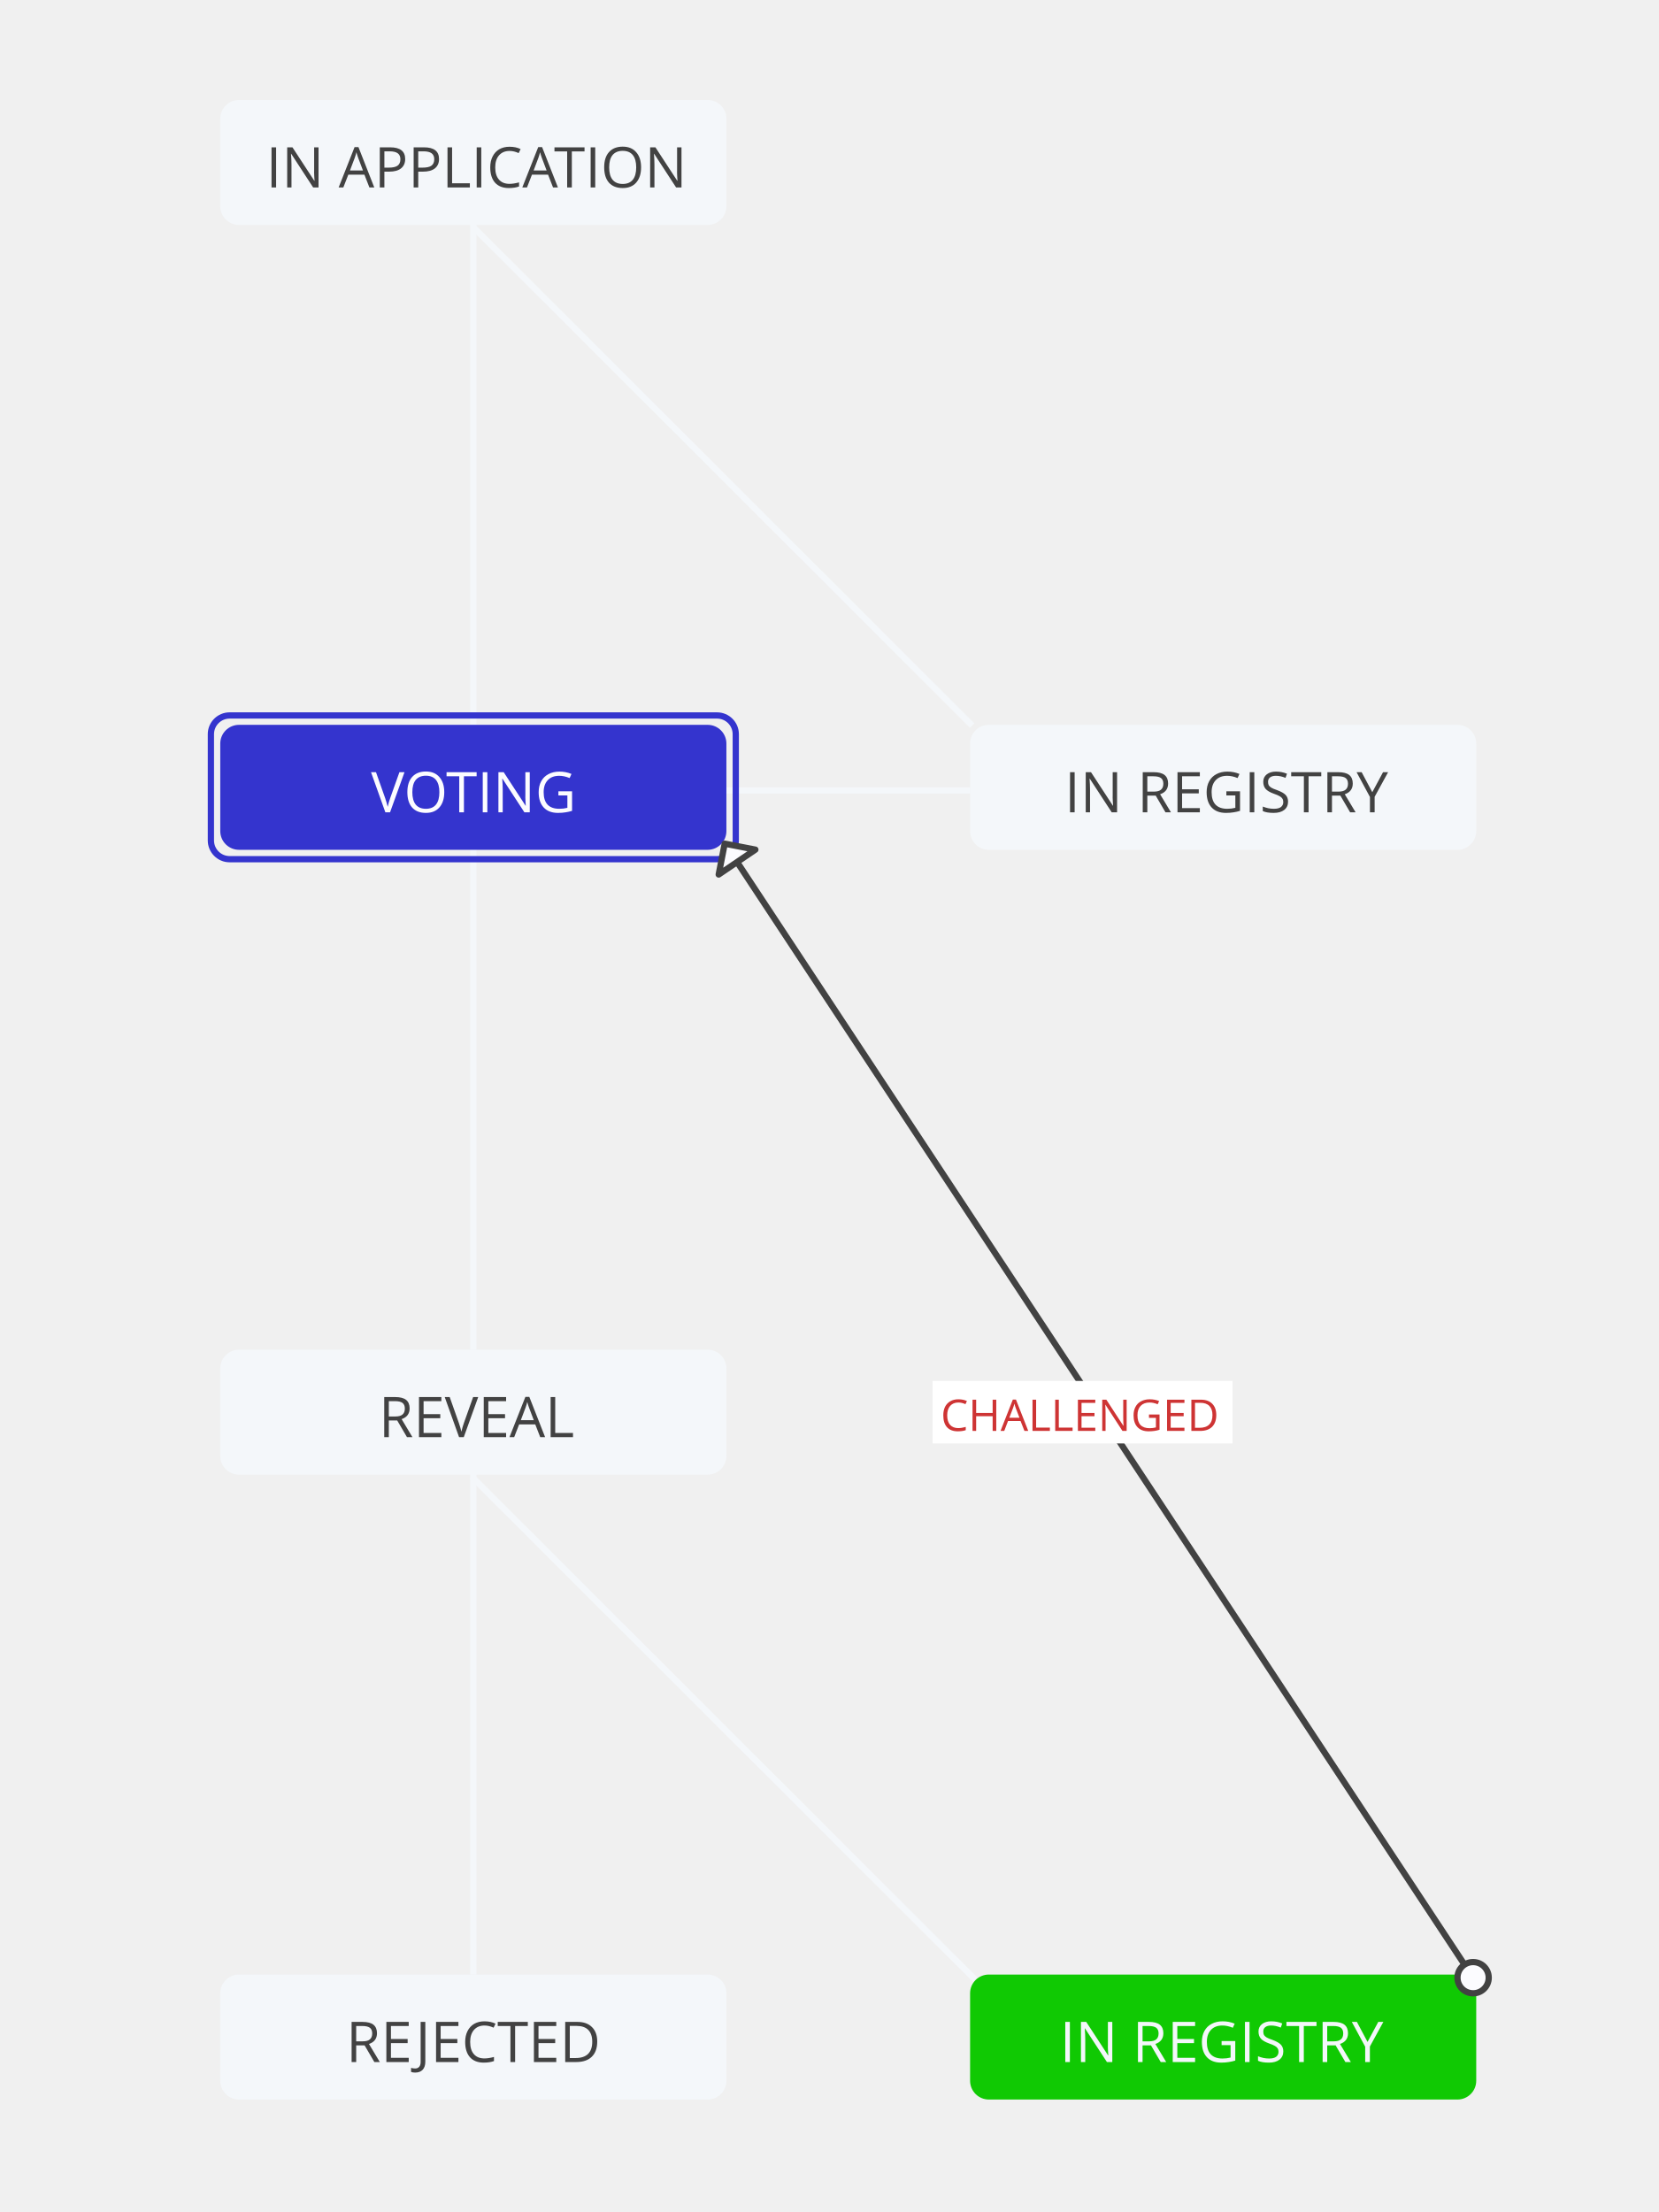
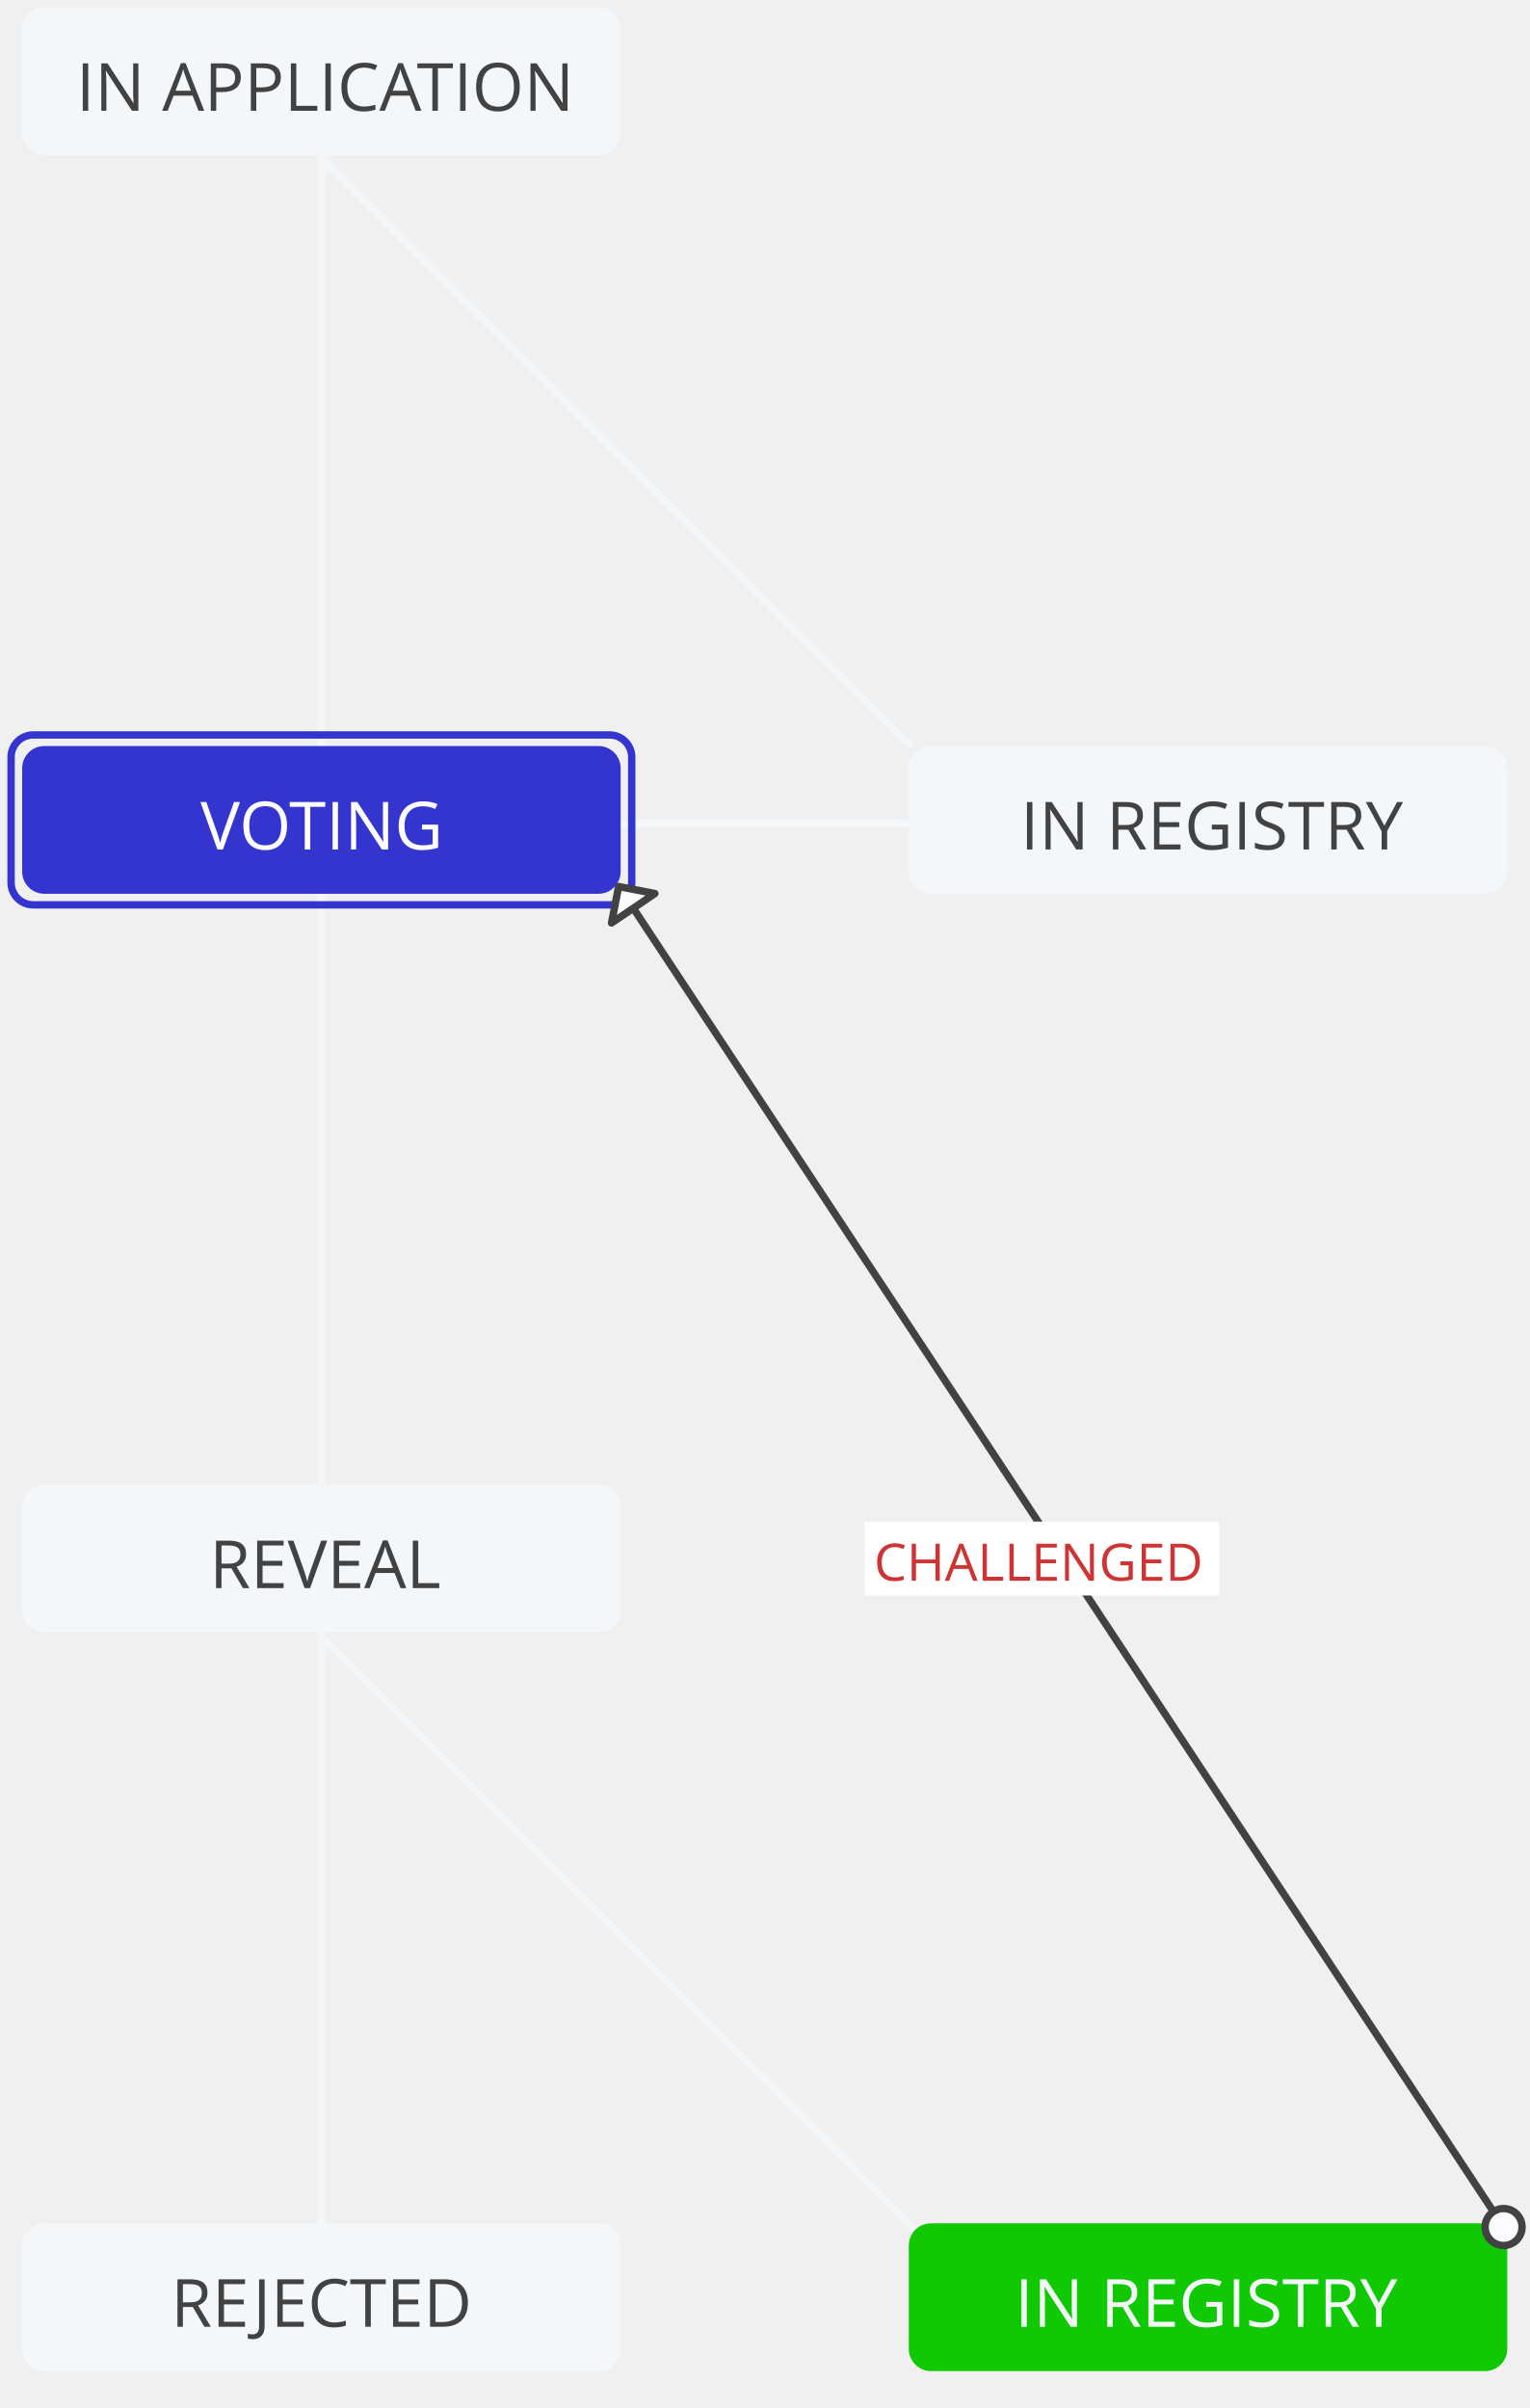
- <svg xmlns="http://www.w3.org/2000/svg" width="300px" height="400px" viewBox="0 0 231 354" version="1.1">
+ <svg xmlns="http://www.w3.org/2000/svg" width="207px" height="326px" viewBox="0 0 207 326" version="1.1">
  <defs />
-   <g id="Stage-Maps" stroke="none" stroke-width="1" fill="none" fill-rule="evenodd">
-     <g id="map_in_registry_challenge_id_commit">
-       <path d="M118.5,108.487 L118.5,146.5" id="Line" stroke="#F4F7FA" stroke-linecap="square" transform="translate(119, 127) rotate(-270) translate(-119, -127) " />
-       <path d="M58.5,135.5 L58.5,215.5" id="Line" stroke="#F4F7FA" stroke-linecap="square" />
-       <path d="M58.5,35.5 L58.5,115.5" id="Line" stroke="#F4F7FA" stroke-linecap="square" />
-       <path d="M58.476,36.33 L138.319,116.103 L58.476,36.33 Z" id="Line" stroke="#F4F7FA" stroke-linecap="square" />
-       <path d="M58.5,235.5 L58.5,315.5" id="Line" stroke="#F4F7FA" stroke-linecap="square" />
-       <rect id="Rectangle-11" fill="#F4F7FA" x="18" y="16" width="81" height="20" rx="3" />
-       <text id="IN-APPLICATION" font-family="Open Sans, sans-serif" font-size="9" font-weight="normal" fill="#424242">
-         <tspan x="25.314" y="30">IN APPLICATION</tspan>
+   <g id="map_in_registry_challenge_id_commit" stroke="none" stroke-width="1" fill="none" fill-rule="evenodd">
+     <g id="Group-2" transform="translate(1, 1)">
+       <path d="M102.5,92.487 L102.5,130.5" id="Line" stroke="#F4F7FA" stroke-linecap="square" transform="translate(103, 111) rotate(-270) translate(-103, -111) " />
+       <path d="M42.5,119.5 L42.5,199.5" id="Line" stroke="#F4F7FA" stroke-linecap="square" />
+       <path d="M42.5,19.5 L42.5,99.5" id="Line" stroke="#F4F7FA" stroke-linecap="square" />
+       <path d="M42.476,20.33 L122.319,100.103 L42.476,20.33 Z" id="Line" stroke="#F4F7FA" stroke-linecap="square" />
+       <path d="M42.5,219.5 L42.5,299.5" id="Line" stroke="#F4F7FA" stroke-linecap="square" />
+       <rect id="Rectangle-11" fill="#F4F7FA" x="2" y="0" width="81" height="20" rx="3" />
+       <text id="IN-APPLICATION" font-family="OpenSans-Regular, Open Sans" font-size="9" font-weight="normal" fill="#424242">
+         <tspan x="9.314" y="14">IN APPLICATION</tspan>
      </text>
-       <rect id="Rectangle-11-Copy" fill="#3434CE" x="18" y="116" width="81" height="20" rx="3" />
-       <rect id="Rectangle-11-Copy-6" stroke="#3434CE" x="16.5" y="114.5" width="84" height="23" rx="3" />
-       <text id="VOTING" font-family="Open Sans, sans-serif" font-size="9" font-weight="500" fill="#FCFCFF">
-         <tspan x="42.125" y="130">VOTING</tspan>
+       <rect id="Rectangle-11-Copy" fill="#3434CE" x="2" y="100" width="81" height="20" rx="3" />
+       <rect id="Rectangle-11-Copy-6" stroke="#3434CE" x="0.5" y="98.5" width="84" height="23" rx="3" />
+       <text id="VOTING" font-family="OpenSans-SemiBold, Open Sans" font-size="9" font-weight="500" fill="#FCFCFF">
+         <tspan x="26.125" y="114">VOTING</tspan>
      </text>
-       <rect id="Rectangle-11-Copy-2" fill="#F4F7FA" x="18" y="216" width="81" height="20" rx="3" />
-       <path d="M98.492,220.12 L98.542,332.985" id="Line" stroke="#F4F7FA" stroke-linecap="square" transform="translate(98.51718, 276.5525) rotate(-45) translate(-98.51718, -276.5525) " />
-       <text id="REVEAL" font-family="Open Sans, sans-serif" font-size="9" font-weight="normal" fill="#424242">
-         <tspan x="43.351" y="230">REVEAL</tspan>
+       <rect id="Rectangle-11-Copy-2" fill="#F4F7FA" x="2" y="200" width="81" height="20" rx="3" />
+       <path d="M82.492,204.12 L82.542,316.985" id="Line" stroke="#F4F7FA" stroke-linecap="square" transform="translate(82.51718, 260.5525) rotate(-45) translate(-82.51718, -260.5525) " />
+       <text id="REVEAL" font-family="OpenSans-Regular, Open Sans" font-size="9" font-weight="normal" fill="#424242">
+         <tspan x="27.351" y="214">REVEAL</tspan>
      </text>
-       <rect id="Rectangle-11-Copy-3" fill="#F4F7FA" x="18" y="316" width="81" height="20" rx="3" />
-       <text id="REJECTED" font-family="Open Sans, sans-serif" font-size="9" font-weight="normal" fill="#424242">
-         <tspan x="38.129" y="330">REJECTED</tspan>
+       <rect id="Rectangle-11-Copy-3" fill="#F4F7FA" x="2" y="300" width="81" height="20" rx="3" />
+       <text id="REJECTED" font-family="OpenSans-Regular, Open Sans" font-size="9" font-weight="normal" fill="#424242">
+         <tspan x="22.129" y="314">REJECTED</tspan>
      </text>
-       <rect id="Rectangle-11-Copy-5" fill="#10C903" x="138" y="316" width="81" height="20" rx="3" />
-       <text id="IN-REGISTRY" font-family="Open Sans, sans-serif" font-size="9" font-weight="500" fill="#F4F7FA">
-         <tspan x="152.345" y="330">IN REGISTRY</tspan>
+       <rect id="Rectangle-11-Copy-5" fill="#10C903" x="122" y="300" width="81" height="20" rx="3" />
+       <text id="IN-REGISTRY" font-family="OpenSans-SemiBold, Open Sans" font-size="9" font-weight="500" fill="#F4F7FA">
+         <tspan x="136.345" y="314">IN REGISTRY</tspan>
      </text>
-       <rect id="Rectangle-11-Copy-4" fill="#F4F7FA" x="138" y="116" width="81" height="20" rx="3" />
-       <text id="IN-REGISTRY" font-family="Open Sans, sans-serif" font-size="9" font-weight="normal" fill="#424242">
-         <tspan x="153.107" y="130">IN REGISTRY</tspan>
+       <rect id="Rectangle-11-Copy-4" fill="#F4F7FA" x="122" y="100" width="81" height="20" rx="3" />
+       <text id="IN-REGISTRY" font-family="OpenSans-Regular, Open Sans" font-size="9" font-weight="normal" fill="#424242">
+         <tspan x="137.107" y="114">IN REGISTRY</tspan>
      </text>
-       <g id="Group" transform="translate(157.2233, 227.1373) rotate(-210) translate(-157.2233, -227.1373) translate(148.2233, 117.6373)" stroke="#424242">
+       <g id="Group" transform="translate(141.2233, 211.1373) rotate(-210) translate(-141.2233, -211.1373) translate(132.2233, 101.6373)" stroke="#424242">
        <path d="M0.614,1.471 L13.5,217.5" id="Line" stroke-linecap="square" />
        <polygon id="Path-4" fill="#FCFCFF" stroke-linecap="round" stroke-linejoin="round" transform="translate(13.48468, 216.752) rotate(-4) translate(-13.48468, -216.752) " points="17.032 214.973 13.475 218.531 9.937 214.993" />
      </g>
-       <circle id="Oval-2" stroke="#424242" fill="#FCFCFF" cx="218.5" cy="316.5" r="2.5" />
-       <g id="Group-4-Copy" transform="translate(132, 221)">
+       <circle id="Oval-2" stroke="#424242" fill="#FCFCFF" cx="202.5" cy="300.5" r="2.5" />
+       <g id="Group-4-Copy" transform="translate(116, 205)">
        <rect id="Rectangle-12" fill="#FFFFFF" x="0" y="0" width="48" height="10" />
-         <text id="CHALLENGED" font-family="Open Sans, sans-serif" font-size="7" font-weight="500" fill="#CE3434">
+         <text id="CHALLENGED" font-family="OpenSans-SemiBold, Open Sans" font-size="7" font-weight="500" fill="#CE3434">
          <tspan x="1.288" y="8">CHALLENGED</tspan>
        </text>
      </g>
    </g>
  </g>
</svg>
